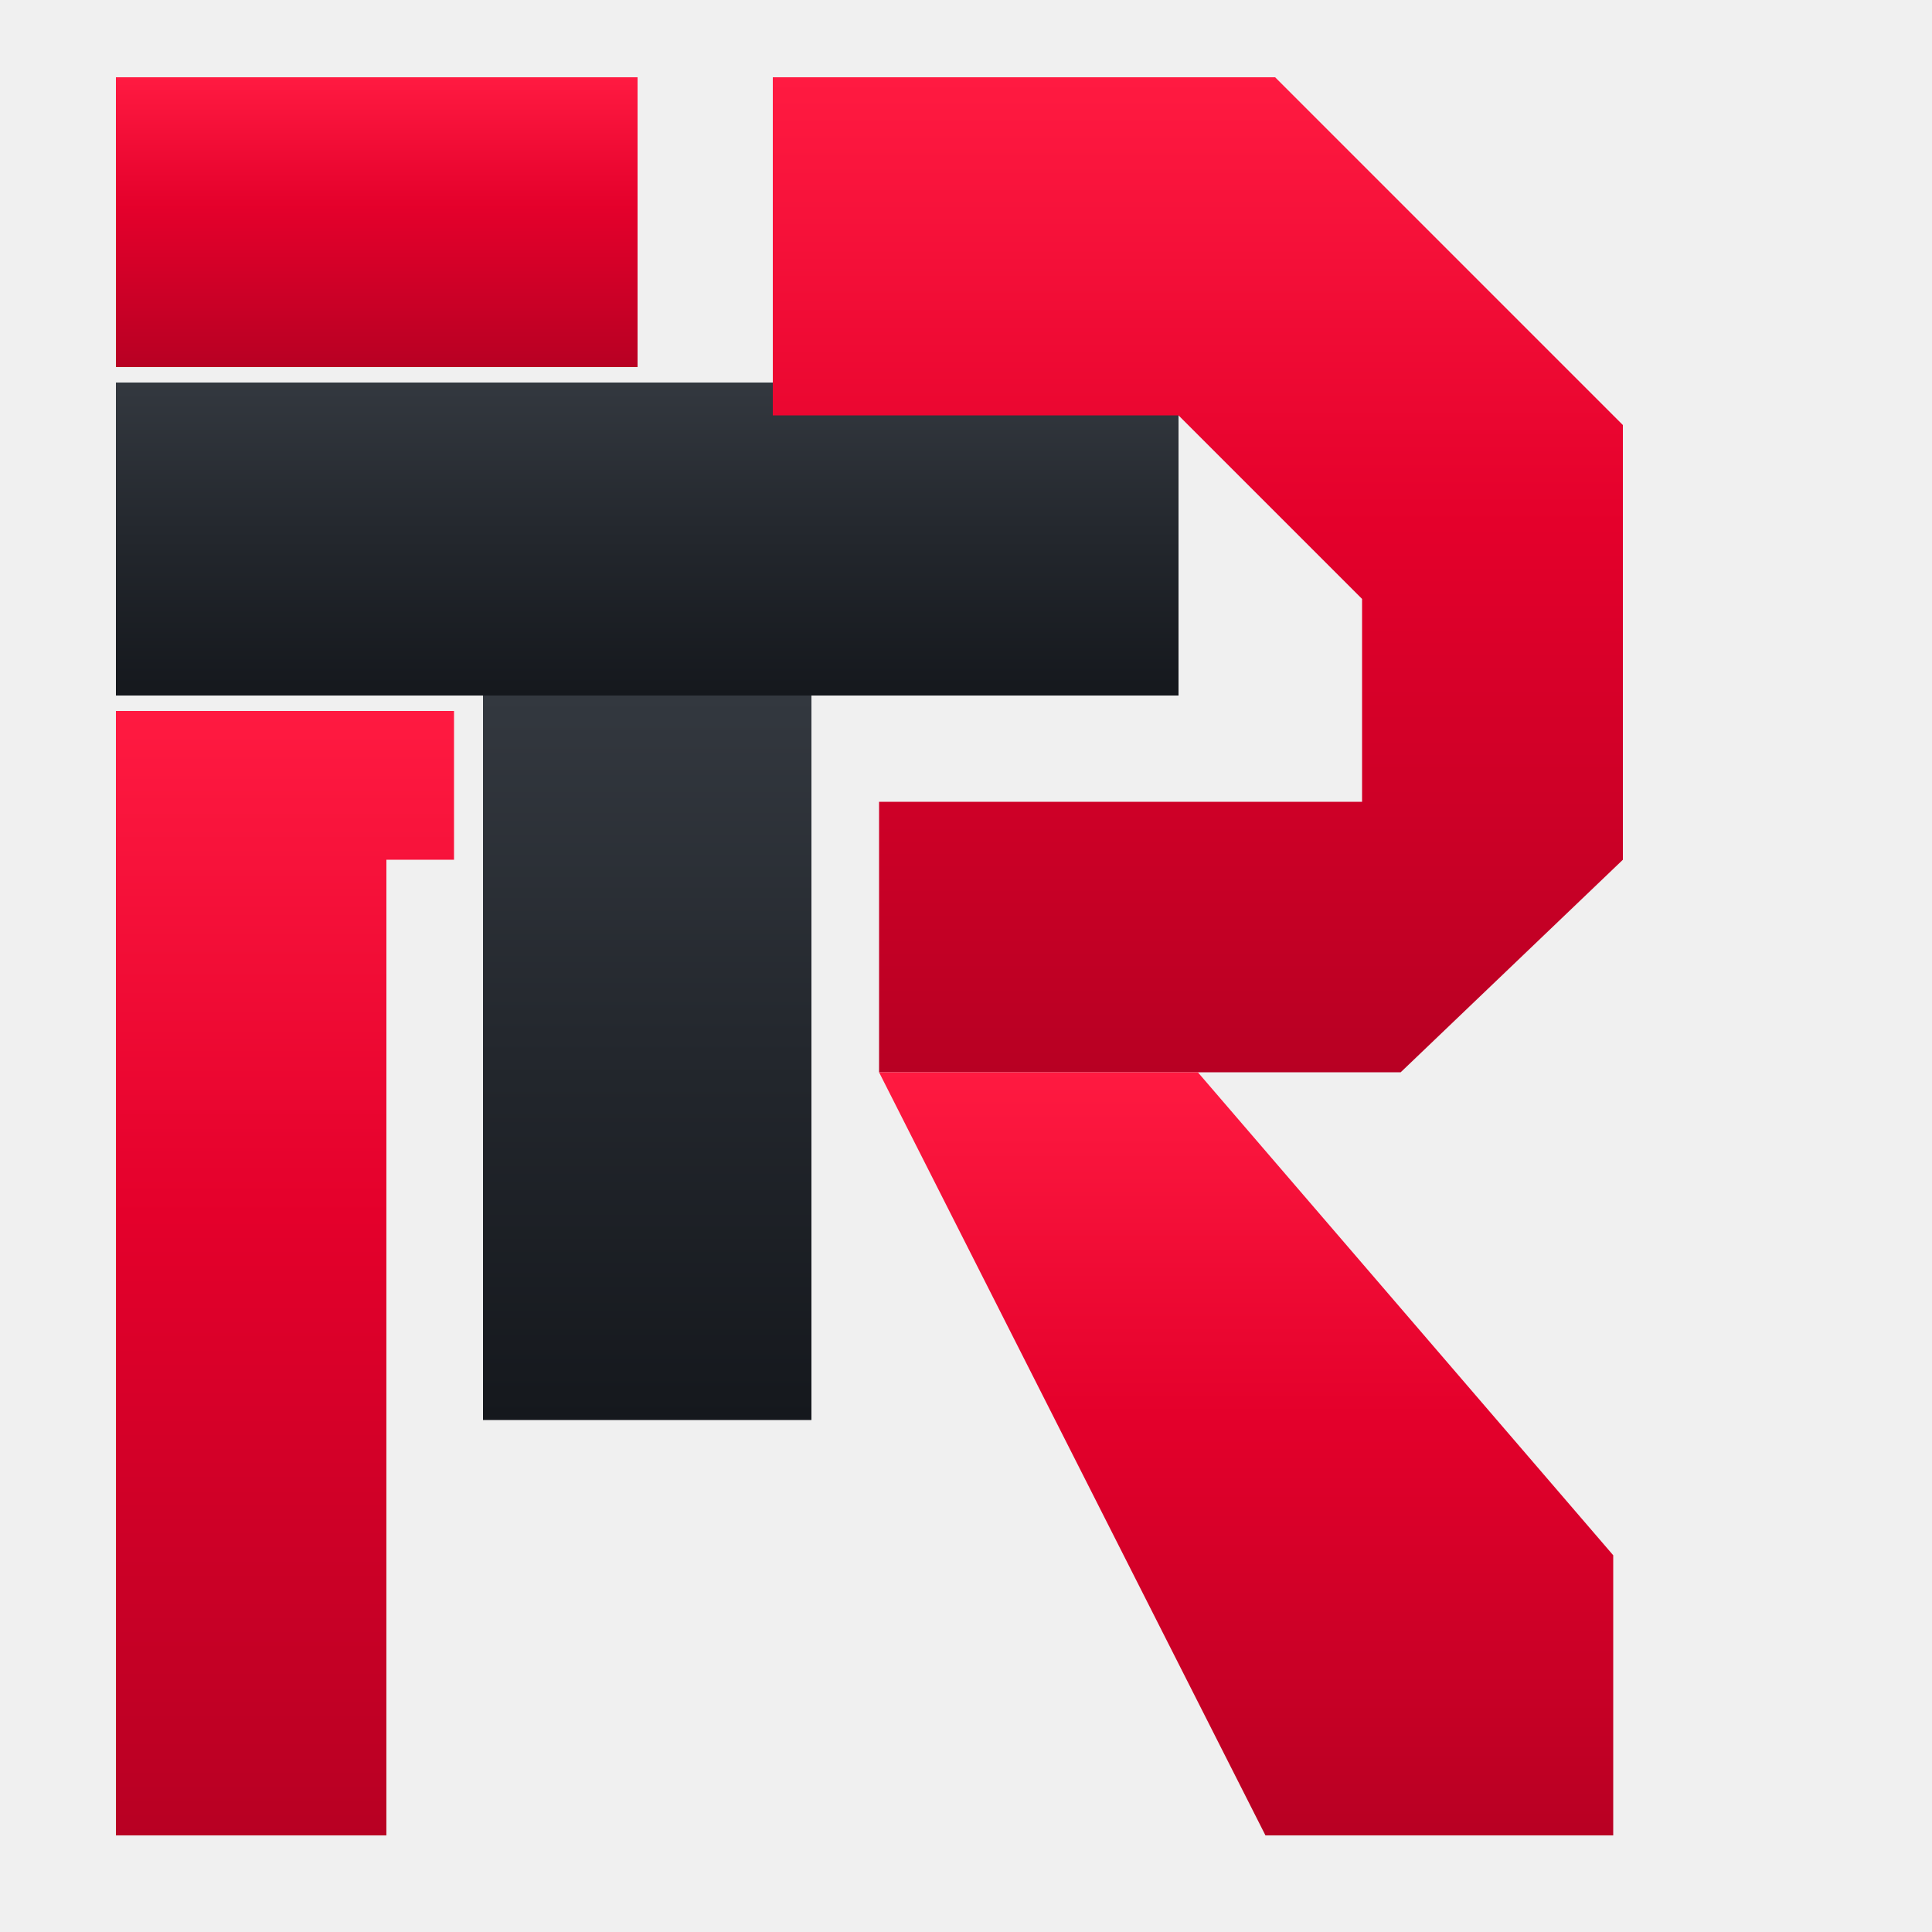
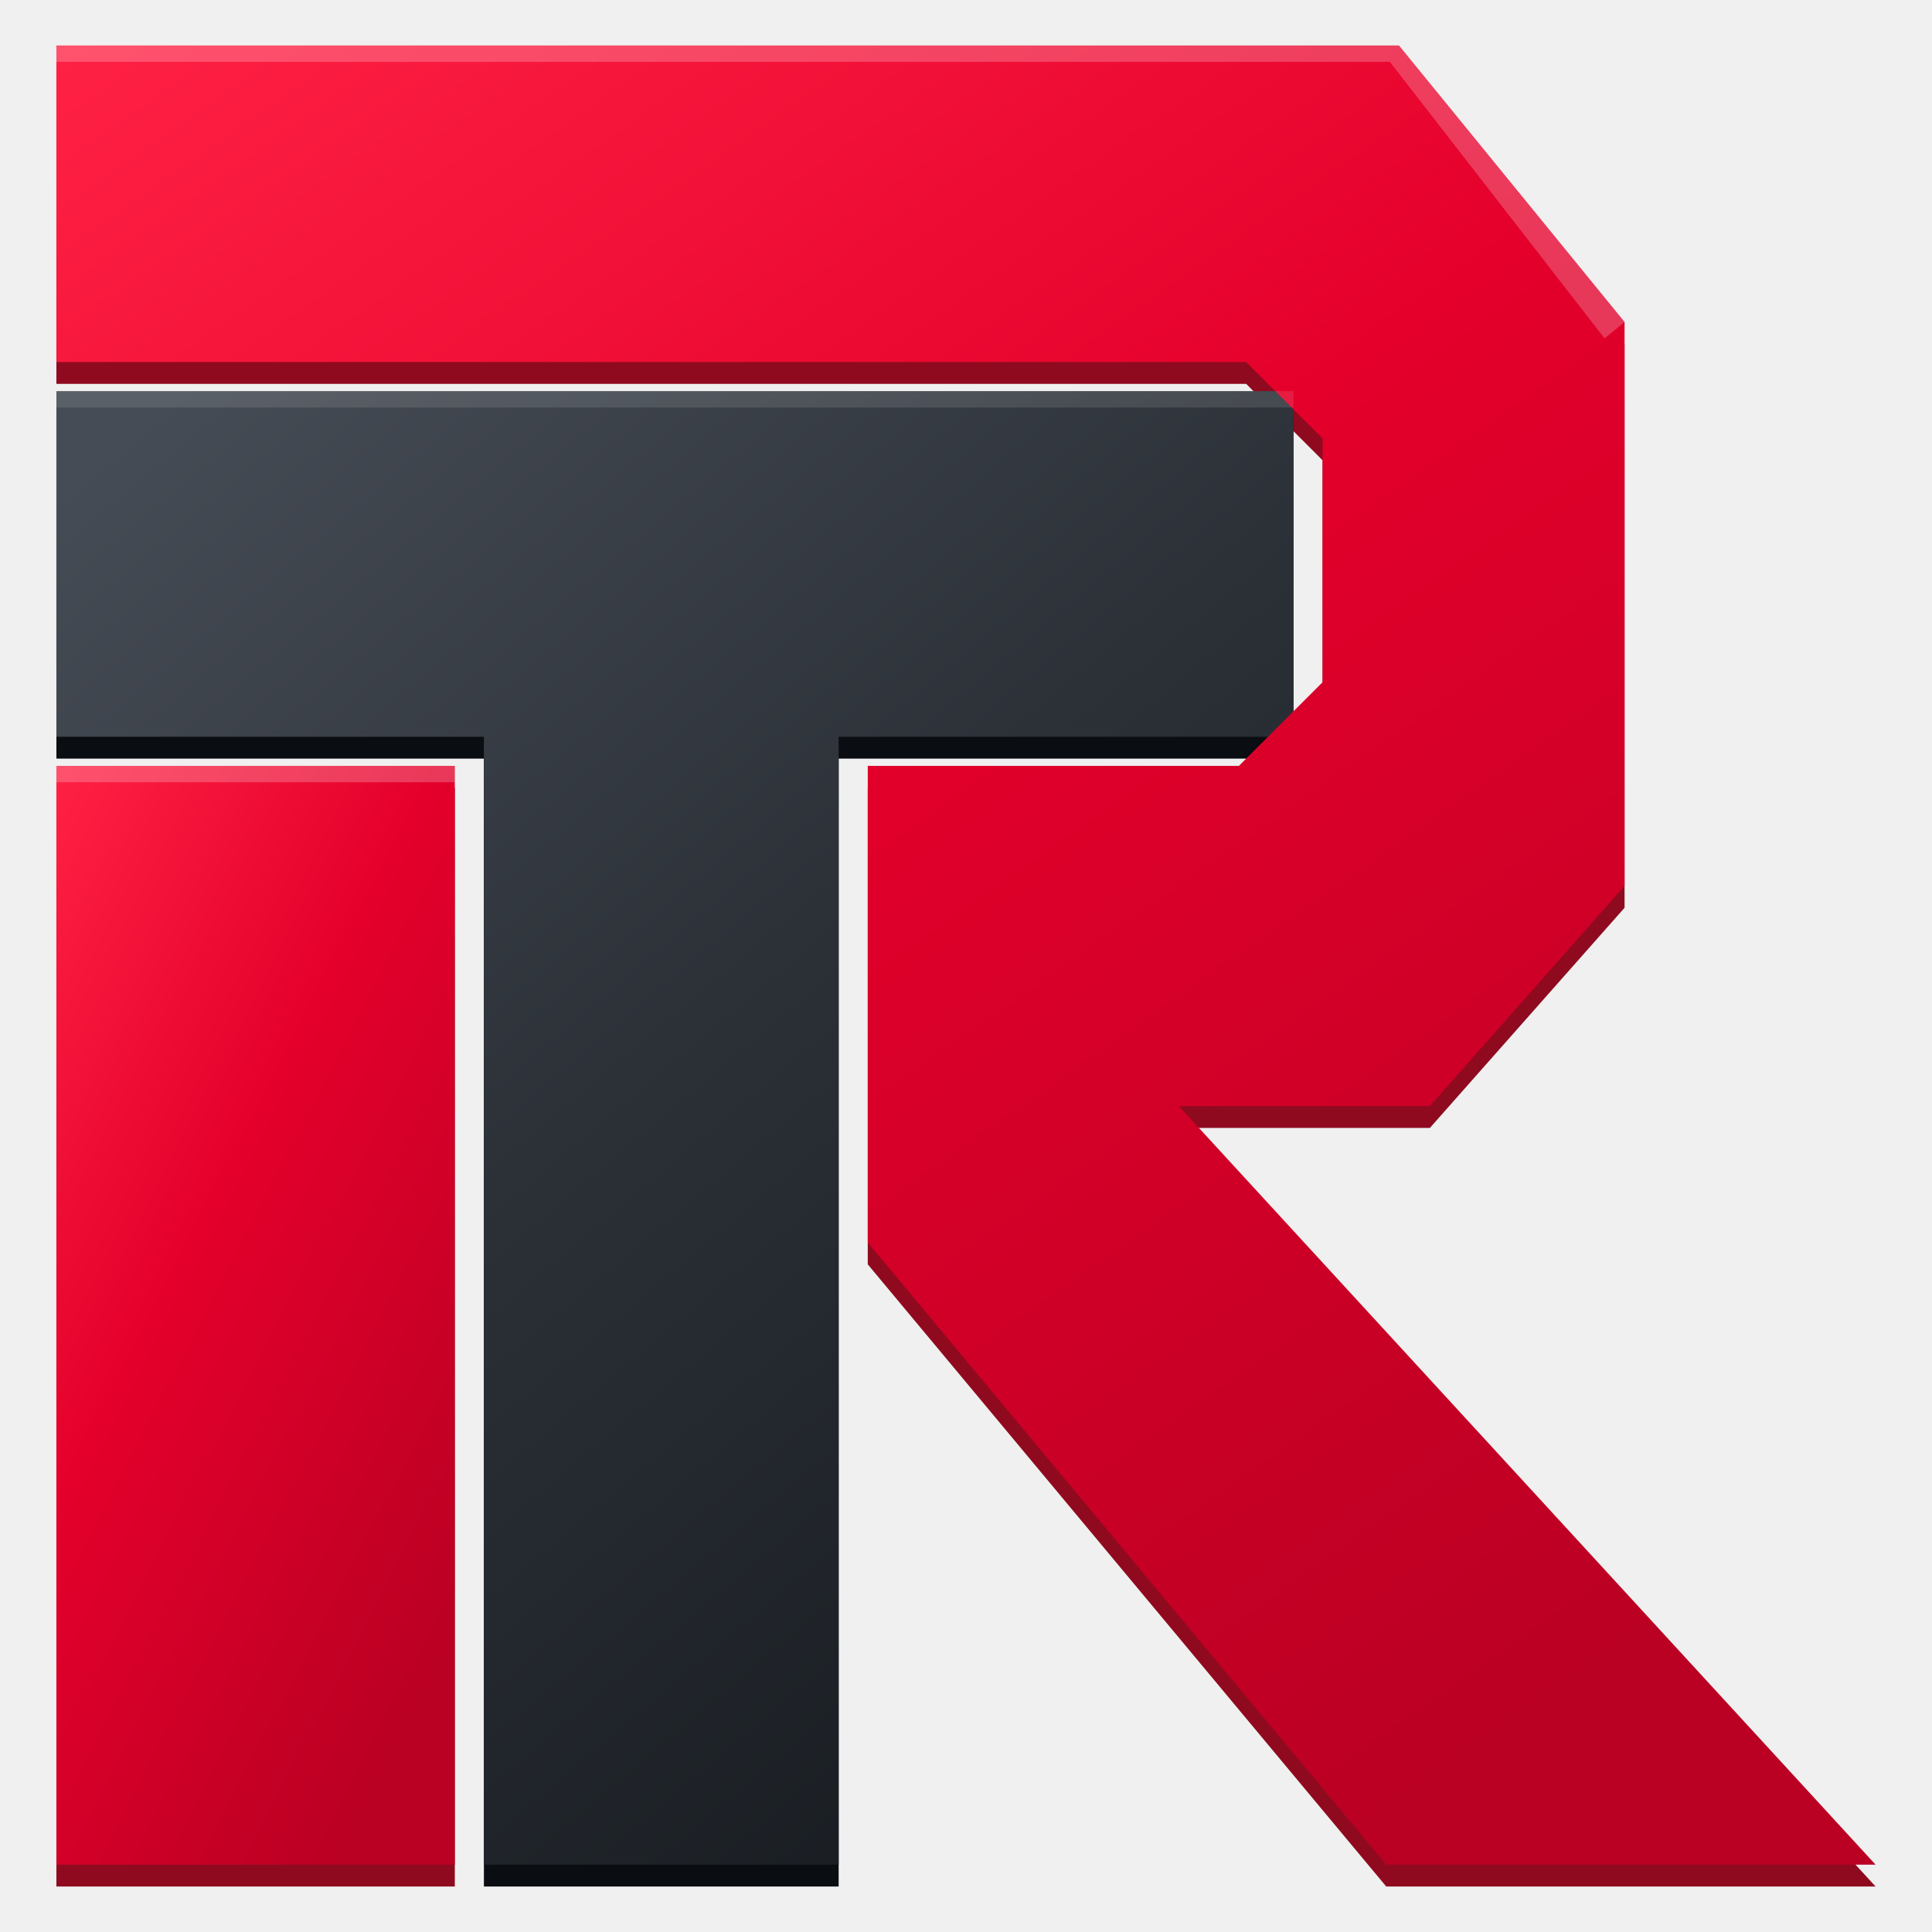
- <svg xmlns="http://www.w3.org/2000/svg" viewBox="0 0 1000 1000" width="1000" height="1000">
+ <svg xmlns="http://www.w3.org/2000/svg" viewBox="-25 -25 1050 1062" width="2000" height="2000" role="img" aria-labelledby="t d">
  <defs>
-     <linearGradient id="red" x1="0" y1="0" x2="0" y2="1">
-       <stop offset="0" stop-color="#ff1a41" />
-       <stop offset=".45" stop-color="#e4002b" />
-       <stop offset="1" stop-color="#b80023" />
+     <linearGradient id="red-face" x1="0" y1="0" x2="0.7" y2="1">
+       <stop offset="0" stop-color="#ff2144" />
+       <stop offset="0.45" stop-color="#e4002b" />
+       <stop offset="1" stop-color="#ba0023" />
    </linearGradient>
-     <linearGradient id="dark" x1="0" y1="0" x2="0" y2="1">
-       <stop offset="0" stop-color="#33383f" />
-       <stop offset=".5" stop-color="#23272d" />
-       <stop offset="1" stop-color="#15181d" />
+     <linearGradient id="dark-face" x1="0.1" y1="0" x2="0.8" y2="1">
+       <stop offset="0" stop-color="#464c55" />
+       <stop offset="0.5" stop-color="#2b3037" />
+       <stop offset="1" stop-color="#171b20" />
    </linearGradient>
  </defs>
-   <g fill="url(#dark)">
-     <path d="M60,198 H610 V360 H60 Z" />
-     <path d="M250,360 H420 V735 H250 Z" />
-   </g>
-   <g fill="url(#red)">
-     <path d="M60,40 H330 V190 H60 Z" />
-     <path d="M400,40 H660 L840,220 V445 L725,555 H455 V415 H705 V310 L610,215 H400 Z" />
-     <path d="M455,555 H620 L835,805 V950 H655 Z" />
-     <path d="M60,368 H235 V445 H200 V950 H60 Z" />
+   <g id="RT_Logo">
+     <g transform="translate(0 12)">
+       <path d="M0 0H738L862 152V462L755 583H617L1000 1000H731L446 658V396H650L696 350V216L654 174H0Z" fill="#8f0a1f" />
+       <path d="M0 396H219V1000H0Z" fill="#8f0a1f" />
+       <path d="M0 190H680V380H430V1000H235V380H0Z" fill="#0a0d11" />
+     </g>
+     <path id="T_Dark" d="M0 190H680V380H430V1000H235V380H0Z" fill="url(#dark-face)" />
+     <g id="R_Red" fill="url(#red-face)">
+       <path d="M0 0H738L862 152V462L755 583H617L1000 1000H731L446 658V396H650L696 350V216L654 174H0Z" />
+       <path d="M0 396H219V1000H0Z" />
+     </g>
+     <g fill="#ffffff" opacity="0.22">
+       <path d="M0 0H738L862 152L851 161L733 9H0Z" />
+       <path d="M0 190H680V199H0Z" opacity="0.5" />
+       <path d="M0 396H219V405H0Z" />
+     </g>
  </g>
</svg>
